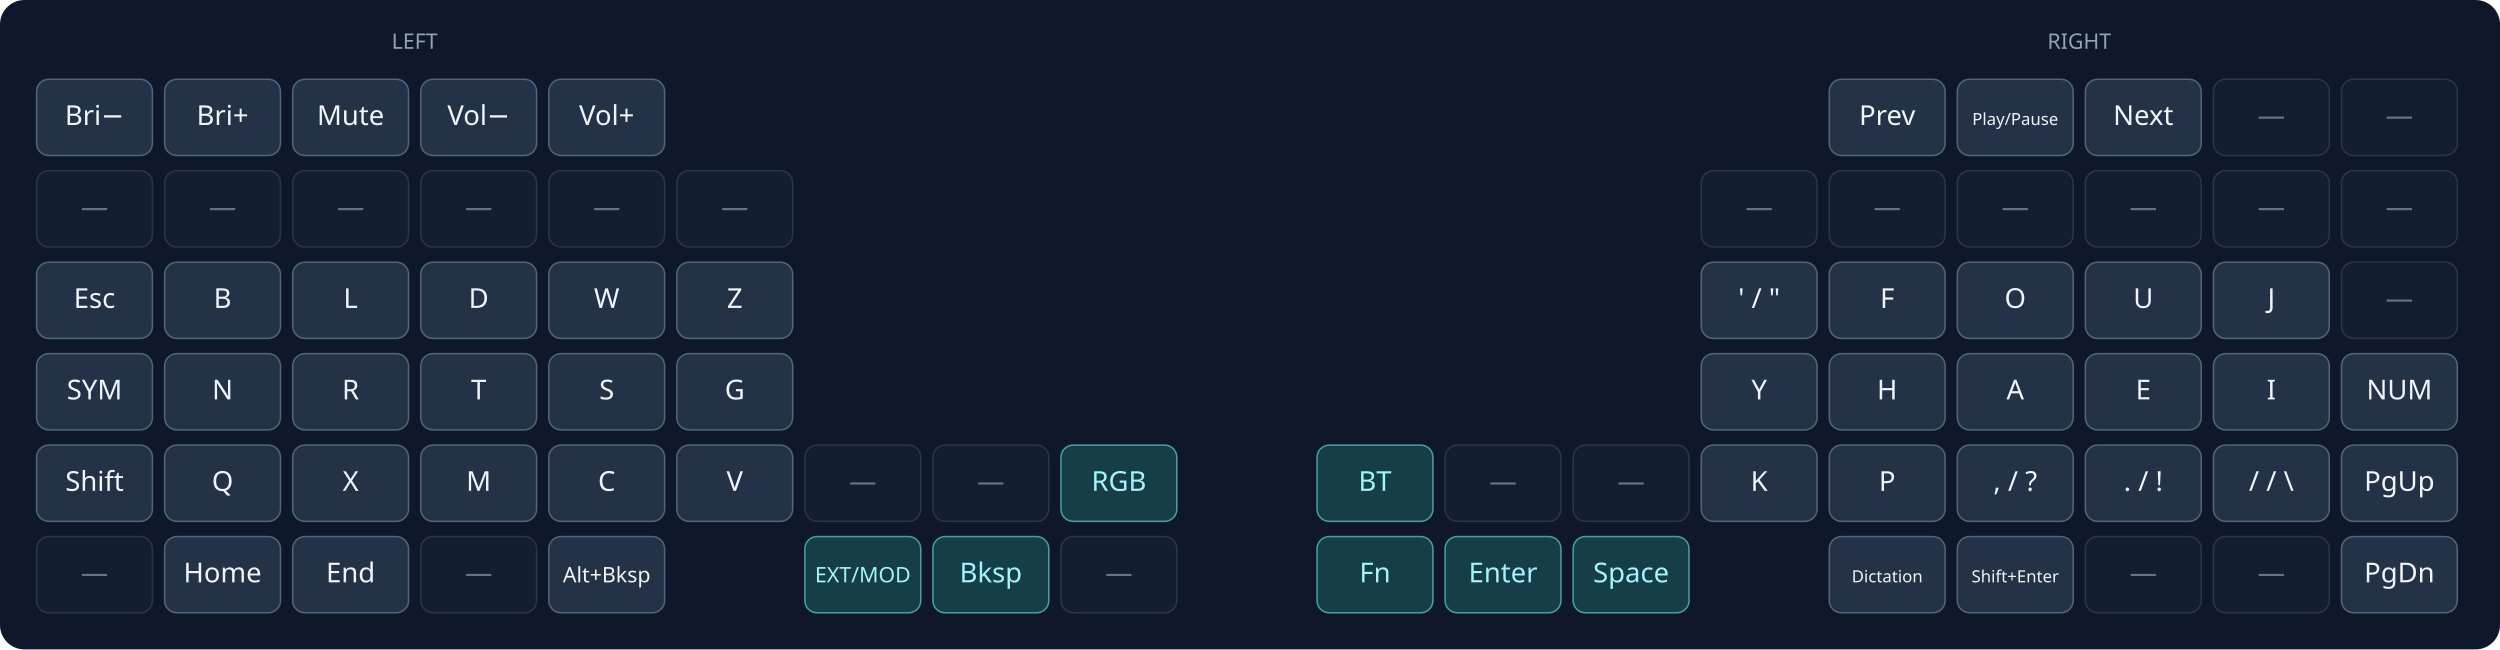
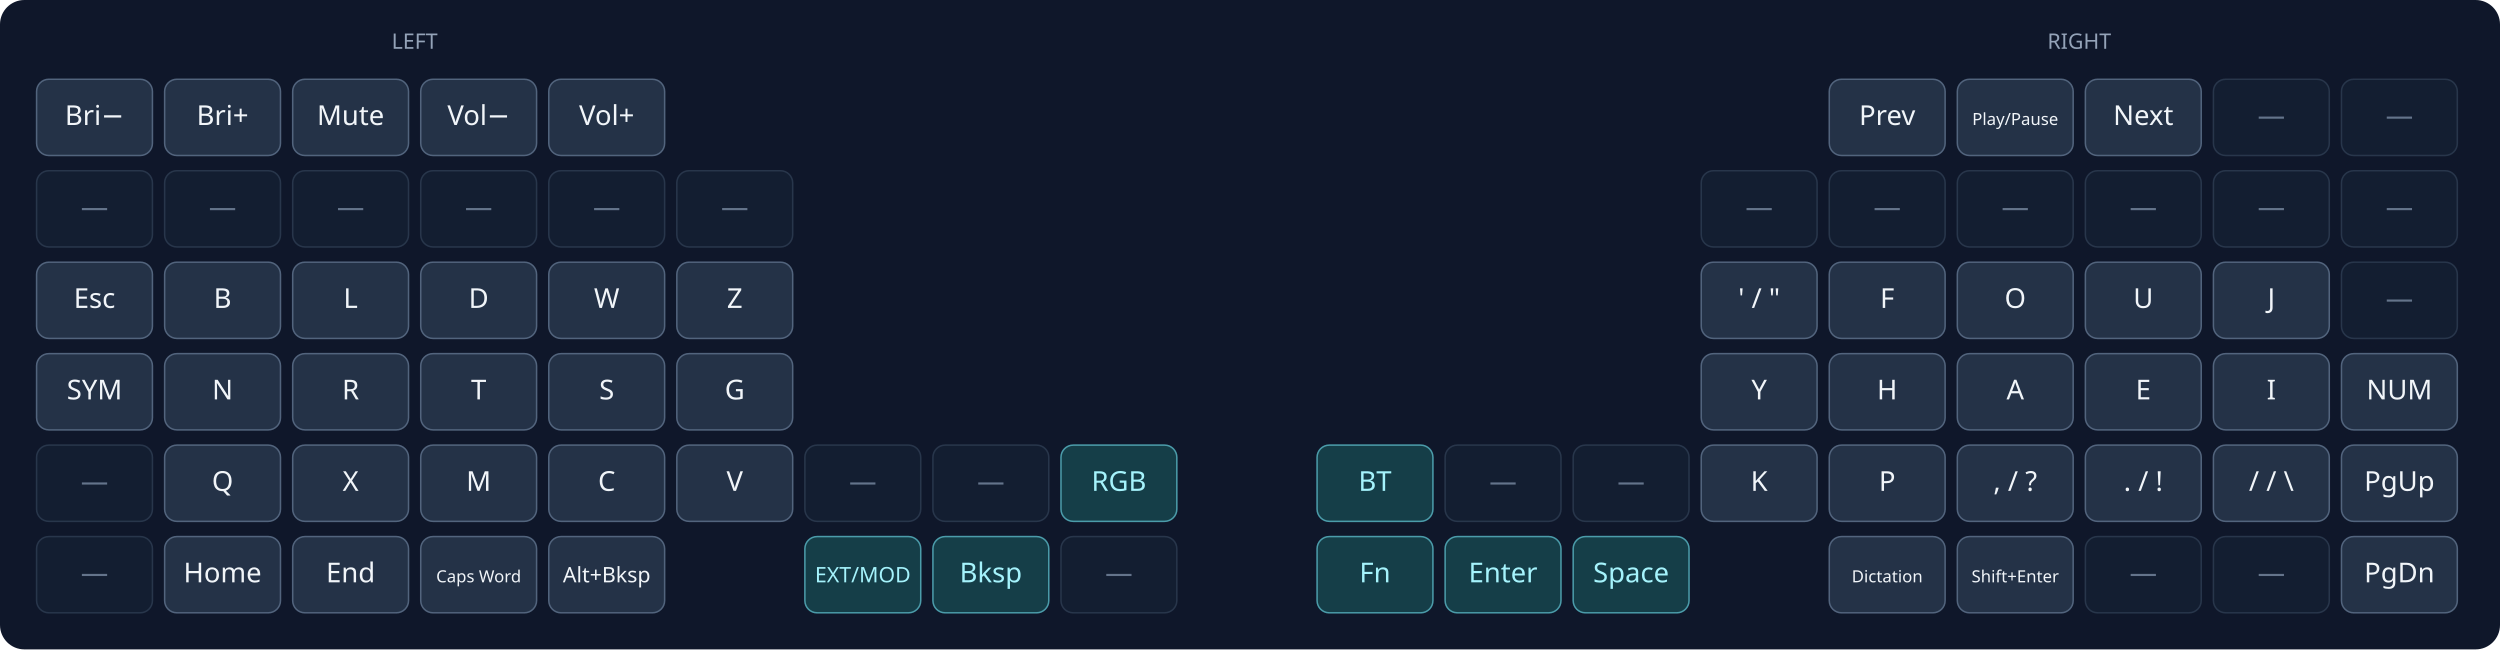
<svg xmlns="http://www.w3.org/2000/svg" width="1640" height="426" viewBox="0 0 1640 426" role="img" aria-labelledby="title desc">
  <rect width="1640" height="426" rx="16" fill="#0f172a" />
  <g font-family="system-ui, sans-serif" text-anchor="middle">
    <text x="272" y="32" fill="#94a3b8" font-size="14">LEFT</text>
    <text x="1364" y="32" fill="#94a3b8" font-size="14">RIGHT</text>
    <g data-position="0" data-binding="&amp;kp C_BRI_DN">
      <rect x="24" y="52" width="76" height="50" rx="8" fill="#243247" stroke="#52647d" />
      <text x="62" y="82" fill="#f1f5f9" font-size="18">Bri−</text>
    </g>
    <g data-position="1" data-binding="&amp;kp C_BRI_UP">
      <rect x="108" y="52" width="76" height="50" rx="8" fill="#243247" stroke="#52647d" />
      <text x="146" y="82" fill="#f1f5f9" font-size="18">Bri+</text>
    </g>
    <g data-position="2" data-binding="&amp;kp C_MUTE">
      <rect x="192" y="52" width="76" height="50" rx="8" fill="#243247" stroke="#52647d" />
      <text x="230" y="82" fill="#f1f5f9" font-size="18">Mute</text>
    </g>
    <g data-position="3" data-binding="&amp;kp C_VOL_DN">
      <rect x="276" y="52" width="76" height="50" rx="8" fill="#243247" stroke="#52647d" />
      <text x="314" y="82" fill="#f1f5f9" font-size="18">Vol−</text>
    </g>
    <g data-position="4" data-binding="&amp;kp C_VOL_UP">
      <rect x="360" y="52" width="76" height="50" rx="8" fill="#243247" stroke="#52647d" />
      <text x="398" y="82" fill="#f1f5f9" font-size="18">Vol+</text>
    </g>
    <g data-position="5" data-binding="&amp;kp C_PREV">
      <rect x="1200" y="52" width="76" height="50" rx="8" fill="#243247" stroke="#52647d" />
      <text x="1238" y="82" fill="#f1f5f9" font-size="18">Prev</text>
    </g>
    <g data-position="6" data-binding="&amp;kp C_PP">
      <rect x="1284" y="52" width="76" height="50" rx="8" fill="#243247" stroke="#52647d" />
      <text x="1322" y="82" fill="#f1f5f9" font-size="11">Play/Pause</text>
    </g>
    <g data-position="7" data-binding="&amp;kp C_NEXT">
      <rect x="1368" y="52" width="76" height="50" rx="8" fill="#243247" stroke="#52647d" />
      <text x="1406" y="82" fill="#f1f5f9" font-size="18">Next</text>
    </g>
    <g data-position="8" data-binding="&amp;none">
      <rect x="1452" y="52" width="76" height="50" rx="8" fill="#131e31" stroke="#28364b" />
      <text x="1490" y="82" fill="#64748b" font-size="18">—</text>
    </g>
    <g data-position="9" data-binding="&amp;none">
      <rect x="1536" y="52" width="76" height="50" rx="8" fill="#131e31" stroke="#28364b" />
      <text x="1574" y="82" fill="#64748b" font-size="18">—</text>
    </g>
    <g data-position="10" data-binding="&amp;none">
      <rect x="24" y="112" width="76" height="50" rx="8" fill="#131e31" stroke="#28364b" />
      <text x="62" y="142" fill="#64748b" font-size="18">—</text>
    </g>
    <g data-position="11" data-binding="&amp;none">
      <rect x="108" y="112" width="76" height="50" rx="8" fill="#131e31" stroke="#28364b" />
      <text x="146" y="142" fill="#64748b" font-size="18">—</text>
    </g>
    <g data-position="12" data-binding="&amp;none">
      <rect x="192" y="112" width="76" height="50" rx="8" fill="#131e31" stroke="#28364b" />
      <text x="230" y="142" fill="#64748b" font-size="18">—</text>
    </g>
    <g data-position="13" data-binding="&amp;none">
      <rect x="276" y="112" width="76" height="50" rx="8" fill="#131e31" stroke="#28364b" />
      <text x="314" y="142" fill="#64748b" font-size="18">—</text>
    </g>
    <g data-position="14" data-binding="&amp;none">
      <rect x="360" y="112" width="76" height="50" rx="8" fill="#131e31" stroke="#28364b" />
      <text x="398" y="142" fill="#64748b" font-size="18">—</text>
    </g>
    <g data-position="15" data-binding="&amp;none">
      <rect x="444" y="112" width="76" height="50" rx="8" fill="#131e31" stroke="#28364b" />
      <text x="482" y="142" fill="#64748b" font-size="18">—</text>
    </g>
    <g data-position="16" data-binding="&amp;none">
      <rect x="1116" y="112" width="76" height="50" rx="8" fill="#131e31" stroke="#28364b" />
      <text x="1154" y="142" fill="#64748b" font-size="18">—</text>
    </g>
    <g data-position="17" data-binding="&amp;none">
      <rect x="1200" y="112" width="76" height="50" rx="8" fill="#131e31" stroke="#28364b" />
      <text x="1238" y="142" fill="#64748b" font-size="18">—</text>
    </g>
    <g data-position="18" data-binding="&amp;none">
      <rect x="1284" y="112" width="76" height="50" rx="8" fill="#131e31" stroke="#28364b" />
      <text x="1322" y="142" fill="#64748b" font-size="18">—</text>
    </g>
    <g data-position="19" data-binding="&amp;none">
      <rect x="1368" y="112" width="76" height="50" rx="8" fill="#131e31" stroke="#28364b" />
      <text x="1406" y="142" fill="#64748b" font-size="18">—</text>
    </g>
    <g data-position="20" data-binding="&amp;none">
      <rect x="1452" y="112" width="76" height="50" rx="8" fill="#131e31" stroke="#28364b" />
      <text x="1490" y="142" fill="#64748b" font-size="18">—</text>
    </g>
    <g data-position="21" data-binding="&amp;none">
      <rect x="1536" y="112" width="76" height="50" rx="8" fill="#131e31" stroke="#28364b" />
      <text x="1574" y="142" fill="#64748b" font-size="18">—</text>
    </g>
    <g data-position="22" data-binding="&amp;kp ESC">
      <rect x="24" y="172" width="76" height="50" rx="8" fill="#243247" stroke="#52647d" />
      <text x="62" y="202" fill="#f1f5f9" font-size="18">Esc</text>
    </g>
    <g data-position="23" data-binding="&amp;kp B">
      <rect x="108" y="172" width="76" height="50" rx="8" fill="#243247" stroke="#52647d" />
      <text x="146" y="202" fill="#f1f5f9" font-size="18">B</text>
    </g>
    <g data-position="24" data-binding="&amp;kp L">
      <rect x="192" y="172" width="76" height="50" rx="8" fill="#243247" stroke="#52647d" />
      <text x="230" y="202" fill="#f1f5f9" font-size="18">L</text>
    </g>
    <g data-position="25" data-binding="&amp;kp D">
      <rect x="276" y="172" width="76" height="50" rx="8" fill="#243247" stroke="#52647d" />
      <text x="314" y="202" fill="#f1f5f9" font-size="18">D</text>
    </g>
    <g data-position="26" data-binding="&amp;kp W">
      <rect x="360" y="172" width="76" height="50" rx="8" fill="#243247" stroke="#52647d" />
      <text x="398" y="202" fill="#f1f5f9" font-size="18">W</text>
    </g>
    <g data-position="27" data-binding="&amp;kp Z">
      <rect x="444" y="172" width="76" height="50" rx="8" fill="#243247" stroke="#52647d" />
      <text x="482" y="202" fill="#f1f5f9" font-size="18">Z</text>
    </g>
    <g data-position="28" data-binding="&amp;apo_dquote">
      <rect x="1116" y="172" width="76" height="50" rx="8" fill="#243247" stroke="#52647d" />
      <text x="1154" y="202" fill="#f1f5f9" font-size="18">' / "</text>
    </g>
    <g data-position="29" data-binding="&amp;kp F">
      <rect x="1200" y="172" width="76" height="50" rx="8" fill="#243247" stroke="#52647d" />
      <text x="1238" y="202" fill="#f1f5f9" font-size="18">F</text>
    </g>
    <g data-position="30" data-binding="&amp;kp O">
      <rect x="1284" y="172" width="76" height="50" rx="8" fill="#243247" stroke="#52647d" />
      <text x="1322" y="202" fill="#f1f5f9" font-size="18">O</text>
    </g>
    <g data-position="31" data-binding="&amp;kp U">
      <rect x="1368" y="172" width="76" height="50" rx="8" fill="#243247" stroke="#52647d" />
      <text x="1406" y="202" fill="#f1f5f9" font-size="18">U</text>
    </g>
    <g data-position="32" data-binding="&amp;kp J">
      <rect x="1452" y="172" width="76" height="50" rx="8" fill="#243247" stroke="#52647d" />
      <text x="1490" y="202" fill="#f1f5f9" font-size="18">J</text>
    </g>
    <g data-position="33" data-binding="&amp;none">
      <rect x="1536" y="172" width="76" height="50" rx="8" fill="#131e31" stroke="#28364b" />
      <text x="1574" y="202" fill="#64748b" font-size="18">—</text>
    </g>
    <g data-position="34" data-binding="&amp;sticky_layer SYM">
      <rect x="24" y="232" width="76" height="50" rx="8" fill="#243247" stroke="#52647d" />
      <text x="62" y="262" fill="#f1f5f9" font-size="18">SYM</text>
    </g>
    <g data-position="35" data-binding="&amp;kp N">
      <rect x="108" y="232" width="76" height="50" rx="8" fill="#243247" stroke="#52647d" />
      <text x="146" y="262" fill="#f1f5f9" font-size="18">N</text>
    </g>
    <g data-position="36" data-binding="&amp;kp R">
      <rect x="192" y="232" width="76" height="50" rx="8" fill="#243247" stroke="#52647d" />
      <text x="230" y="262" fill="#f1f5f9" font-size="18">R</text>
    </g>
    <g data-position="37" data-binding="&amp;kp T">
      <rect x="276" y="232" width="76" height="50" rx="8" fill="#243247" stroke="#52647d" />
      <text x="314" y="262" fill="#f1f5f9" font-size="18">T</text>
    </g>
    <g data-position="38" data-binding="&amp;kp S">
      <rect x="360" y="232" width="76" height="50" rx="8" fill="#243247" stroke="#52647d" />
      <text x="398" y="262" fill="#f1f5f9" font-size="18">S</text>
    </g>
    <g data-position="39" data-binding="&amp;kp G">
      <rect x="444" y="232" width="76" height="50" rx="8" fill="#243247" stroke="#52647d" />
      <text x="482" y="262" fill="#f1f5f9" font-size="18">G</text>
    </g>
    <g data-position="40" data-binding="&amp;kp Y">
      <rect x="1116" y="232" width="76" height="50" rx="8" fill="#243247" stroke="#52647d" />
      <text x="1154" y="262" fill="#f1f5f9" font-size="18">Y</text>
    </g>
    <g data-position="41" data-binding="&amp;kp H">
      <rect x="1200" y="232" width="76" height="50" rx="8" fill="#243247" stroke="#52647d" />
      <text x="1238" y="262" fill="#f1f5f9" font-size="18">H</text>
    </g>
    <g data-position="42" data-binding="&amp;kp A">
      <rect x="1284" y="232" width="76" height="50" rx="8" fill="#243247" stroke="#52647d" />
      <text x="1322" y="262" fill="#f1f5f9" font-size="18">A</text>
    </g>
    <g data-position="43" data-binding="&amp;kp E">
      <rect x="1368" y="232" width="76" height="50" rx="8" fill="#243247" stroke="#52647d" />
      <text x="1406" y="262" fill="#f1f5f9" font-size="18">E</text>
    </g>
    <g data-position="44" data-binding="&amp;kp I">
      <rect x="1452" y="232" width="76" height="50" rx="8" fill="#243247" stroke="#52647d" />
      <text x="1490" y="262" fill="#f1f5f9" font-size="18">I</text>
    </g>
    <g data-position="45" data-binding="&amp;sticky_layer NUM">
      <rect x="1536" y="232" width="76" height="50" rx="8" fill="#243247" stroke="#52647d" />
      <text x="1574" y="262" fill="#f1f5f9" font-size="18">NUM</text>
    </g>
-     <g data-position="46" data-binding="&amp;kp LSHFT">
-       <rect x="24" y="292" width="76" height="50" rx="8" fill="#243247" stroke="#52647d" />
-       <text x="62" y="322" fill="#f1f5f9" font-size="18">Shift</text>
+     <g data-position="46" data-binding="&amp;none">
+       <rect x="24" y="292" width="76" height="50" rx="8" fill="#131e31" stroke="#28364b" />
+       <text x="62" y="322" fill="#64748b" font-size="18">—</text>
    </g>
    <g data-position="47" data-binding="&amp;kp Q">
      <rect x="108" y="292" width="76" height="50" rx="8" fill="#243247" stroke="#52647d" />
      <text x="146" y="322" fill="#f1f5f9" font-size="18">Q</text>
    </g>
    <g data-position="48" data-binding="&amp;kp X">
      <rect x="192" y="292" width="76" height="50" rx="8" fill="#243247" stroke="#52647d" />
      <text x="230" y="322" fill="#f1f5f9" font-size="18">X</text>
    </g>
    <g data-position="49" data-binding="&amp;kp M">
      <rect x="276" y="292" width="76" height="50" rx="8" fill="#243247" stroke="#52647d" />
      <text x="314" y="322" fill="#f1f5f9" font-size="18">M</text>
    </g>
    <g data-position="50" data-binding="&amp;kp C">
      <rect x="360" y="292" width="76" height="50" rx="8" fill="#243247" stroke="#52647d" />
      <text x="398" y="322" fill="#f1f5f9" font-size="18">C</text>
    </g>
    <g data-position="51" data-binding="&amp;kp V">
      <rect x="444" y="292" width="76" height="50" rx="8" fill="#243247" stroke="#52647d" />
      <text x="482" y="322" fill="#f1f5f9" font-size="18">V</text>
    </g>
    <g data-position="52" data-binding="&amp;none">
      <rect x="528" y="292" width="76" height="50" rx="8" fill="#131e31" stroke="#28364b" />
      <text x="566" y="322" fill="#64748b" font-size="18">—</text>
    </g>
    <g data-position="53" data-binding="&amp;none">
      <rect x="612" y="292" width="76" height="50" rx="8" fill="#131e31" stroke="#28364b" />
      <text x="650" y="322" fill="#64748b" font-size="18">—</text>
    </g>
    <g data-position="54" data-binding="&amp;mo RGB">
      <rect x="696" y="292" width="76" height="50" rx="8" fill="#153e48" stroke="#4b9caa" />
      <text x="734" y="322" fill="#a5f3fc" font-size="18">RGB</text>
    </g>
    <g data-position="55" data-binding="&amp;mo BT">
      <rect x="864" y="292" width="76" height="50" rx="8" fill="#153e48" stroke="#4b9caa" />
      <text x="902" y="322" fill="#a5f3fc" font-size="18">BT</text>
    </g>
    <g data-position="56" data-binding="&amp;none">
      <rect x="948" y="292" width="76" height="50" rx="8" fill="#131e31" stroke="#28364b" />
      <text x="986" y="322" fill="#64748b" font-size="18">—</text>
    </g>
    <g data-position="57" data-binding="&amp;none">
      <rect x="1032" y="292" width="76" height="50" rx="8" fill="#131e31" stroke="#28364b" />
      <text x="1070" y="322" fill="#64748b" font-size="18">—</text>
    </g>
    <g data-position="58" data-binding="&amp;kp K">
      <rect x="1116" y="292" width="76" height="50" rx="8" fill="#243247" stroke="#52647d" />
      <text x="1154" y="322" fill="#f1f5f9" font-size="18">K</text>
    </g>
    <g data-position="59" data-binding="&amp;kp P">
      <rect x="1200" y="292" width="76" height="50" rx="8" fill="#243247" stroke="#52647d" />
      <text x="1238" y="322" fill="#f1f5f9" font-size="18">P</text>
    </g>
    <g data-position="60" data-binding="&amp;comma_qmark">
      <rect x="1284" y="292" width="76" height="50" rx="8" fill="#243247" stroke="#52647d" />
      <text x="1322" y="322" fill="#f1f5f9" font-size="18">, / ?</text>
    </g>
    <g data-position="61" data-binding="&amp;dot_excl">
      <rect x="1368" y="292" width="76" height="50" rx="8" fill="#243247" stroke="#52647d" />
      <text x="1406" y="322" fill="#f1f5f9" font-size="18">. / !</text>
    </g>
    <g data-position="62" data-binding="&amp;slash_bslash">
      <rect x="1452" y="292" width="76" height="50" rx="8" fill="#243247" stroke="#52647d" />
      <text x="1490" y="322" fill="#f1f5f9" font-size="18">/ / \</text>
    </g>
    <g data-position="63" data-binding="&amp;kp PG_UP">
      <rect x="1536" y="292" width="76" height="50" rx="8" fill="#243247" stroke="#52647d" />
      <text x="1574" y="322" fill="#f1f5f9" font-size="18">PgUp</text>
    </g>
    <g data-position="64" data-binding="&amp;none">
      <rect x="24" y="352" width="76" height="50" rx="8" fill="#131e31" stroke="#28364b" />
      <text x="62" y="382" fill="#64748b" font-size="18">—</text>
    </g>
    <g data-position="65" data-binding="&amp;kp HOME">
      <rect x="108" y="352" width="76" height="50" rx="8" fill="#243247" stroke="#52647d" />
      <text x="146" y="382" fill="#f1f5f9" font-size="18">Home</text>
    </g>
    <g data-position="66" data-binding="&amp;kp END">
      <rect x="192" y="352" width="76" height="50" rx="8" fill="#243247" stroke="#52647d" />
      <text x="230" y="382" fill="#f1f5f9" font-size="18">End</text>
    </g>
-     <g data-position="67" data-binding="&amp;none">
-       <rect x="276" y="352" width="76" height="50" rx="8" fill="#131e31" stroke="#28364b" />
-       <text x="314" y="382" fill="#64748b" font-size="18">—</text>
+     <g data-position="67" data-binding="&amp;caps_word">
+       <rect x="276" y="352" width="76" height="50" rx="8" fill="#243247" stroke="#52647d" />
+       <text x="314" y="382" fill="#f1f5f9" font-size="11">Caps Word</text>
    </g>
    <g data-position="68" data-binding="&amp;kp LA(BSPC)">
      <rect x="360" y="352" width="76" height="50" rx="8" fill="#243247" stroke="#52647d" />
      <text x="398" y="382" fill="#f1f5f9" font-size="14">Alt+Bksp</text>
    </g>
    <g data-position="69" data-binding="&amp;ext_mod EXT MOD">
      <rect x="528" y="352" width="76" height="50" rx="8" fill="#153e48" stroke="#4b9caa" />
      <text x="566" y="382" fill="#a5f3fc" font-size="14">EXT/MOD</text>
    </g>
    <g data-position="70" data-binding="&amp;kp BSPC">
      <rect x="612" y="352" width="76" height="50" rx="8" fill="#153e48" stroke="#4b9caa" />
      <text x="650" y="382" fill="#a5f3fc" font-size="18">Bksp</text>
    </g>
    <g data-position="71" data-binding="&amp;none">
      <rect x="696" y="352" width="76" height="50" rx="8" fill="#131e31" stroke="#28364b" />
      <text x="734" y="382" fill="#64748b" font-size="18">—</text>
    </g>
    <g data-position="72" data-binding="&amp;mo FN">
      <rect x="864" y="352" width="76" height="50" rx="8" fill="#153e48" stroke="#4b9caa" />
      <text x="902" y="382" fill="#a5f3fc" font-size="18">Fn</text>
    </g>
    <g data-position="73" data-binding="&amp;kp RET">
      <rect x="948" y="352" width="76" height="50" rx="8" fill="#153e48" stroke="#4b9caa" />
      <text x="986" y="382" fill="#a5f3fc" font-size="18">Enter</text>
    </g>
    <g data-position="74" data-binding="&amp;kp SPACE">
      <rect x="1032" y="352" width="76" height="50" rx="8" fill="#153e48" stroke="#4b9caa" />
      <text x="1070" y="382" fill="#a5f3fc" font-size="18">Space</text>
    </g>
    <g data-position="75" data-binding="&amp;kp RALT">
      <rect x="1200" y="352" width="76" height="50" rx="8" fill="#243247" stroke="#52647d" />
      <text x="1238" y="382" fill="#f1f5f9" font-size="11">Dictation</text>
    </g>
    <g data-position="76" data-binding="&amp;kp LS(RET)">
      <rect x="1284" y="352" width="76" height="50" rx="8" fill="#243247" stroke="#52647d" />
      <text x="1322" y="382" fill="#f1f5f9" font-size="11">Shift+Enter</text>
    </g>
    <g data-position="77" data-binding="&amp;none">
      <rect x="1368" y="352" width="76" height="50" rx="8" fill="#131e31" stroke="#28364b" />
      <text x="1406" y="382" fill="#64748b" font-size="18">—</text>
    </g>
    <g data-position="78" data-binding="&amp;none">
      <rect x="1452" y="352" width="76" height="50" rx="8" fill="#131e31" stroke="#28364b" />
      <text x="1490" y="382" fill="#64748b" font-size="18">—</text>
    </g>
    <g data-position="79" data-binding="&amp;kp PG_DN">
      <rect x="1536" y="352" width="76" height="50" rx="8" fill="#243247" stroke="#52647d" />
      <text x="1574" y="382" fill="#f1f5f9" font-size="18">PgDn</text>
    </g>
  </g>
</svg>
